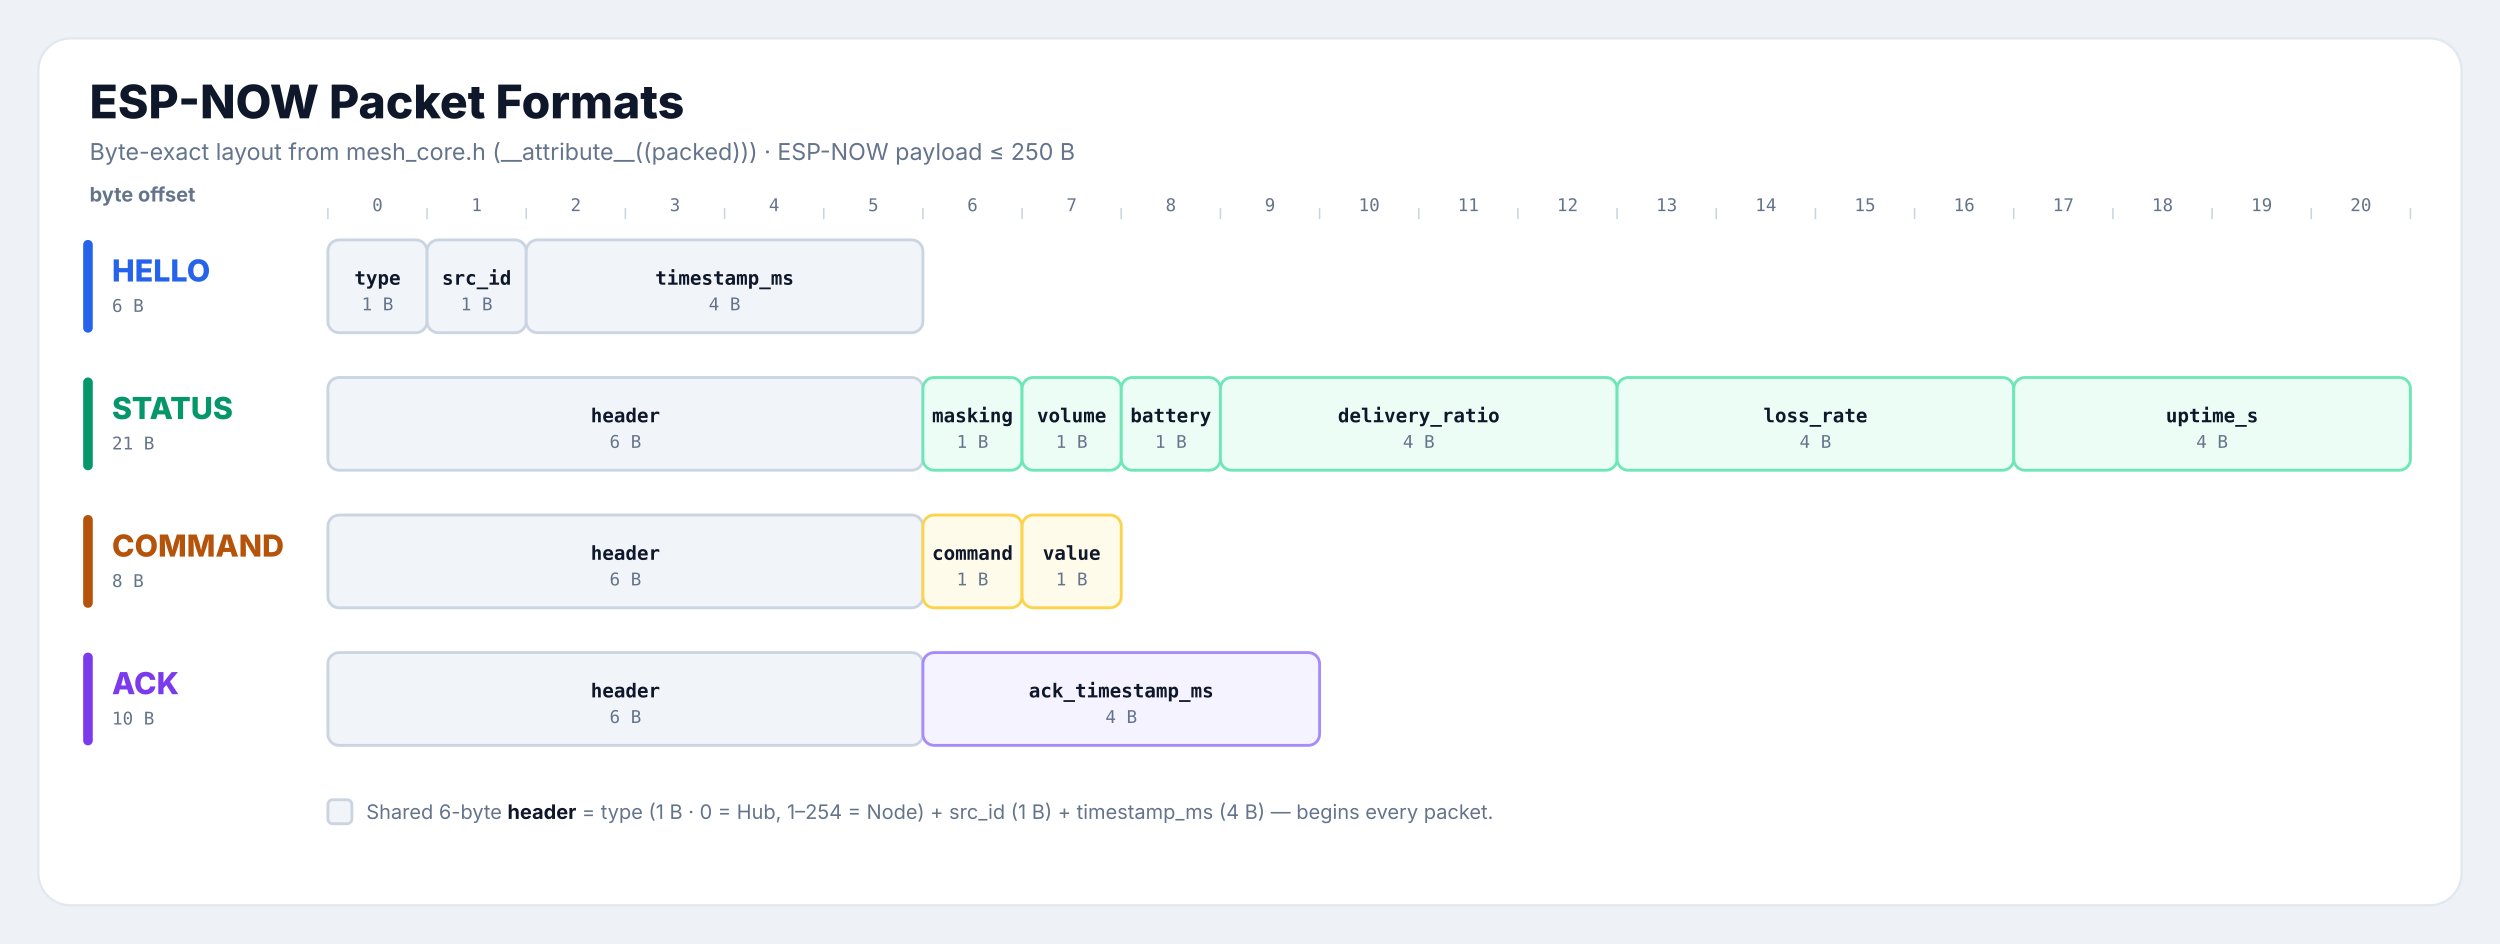
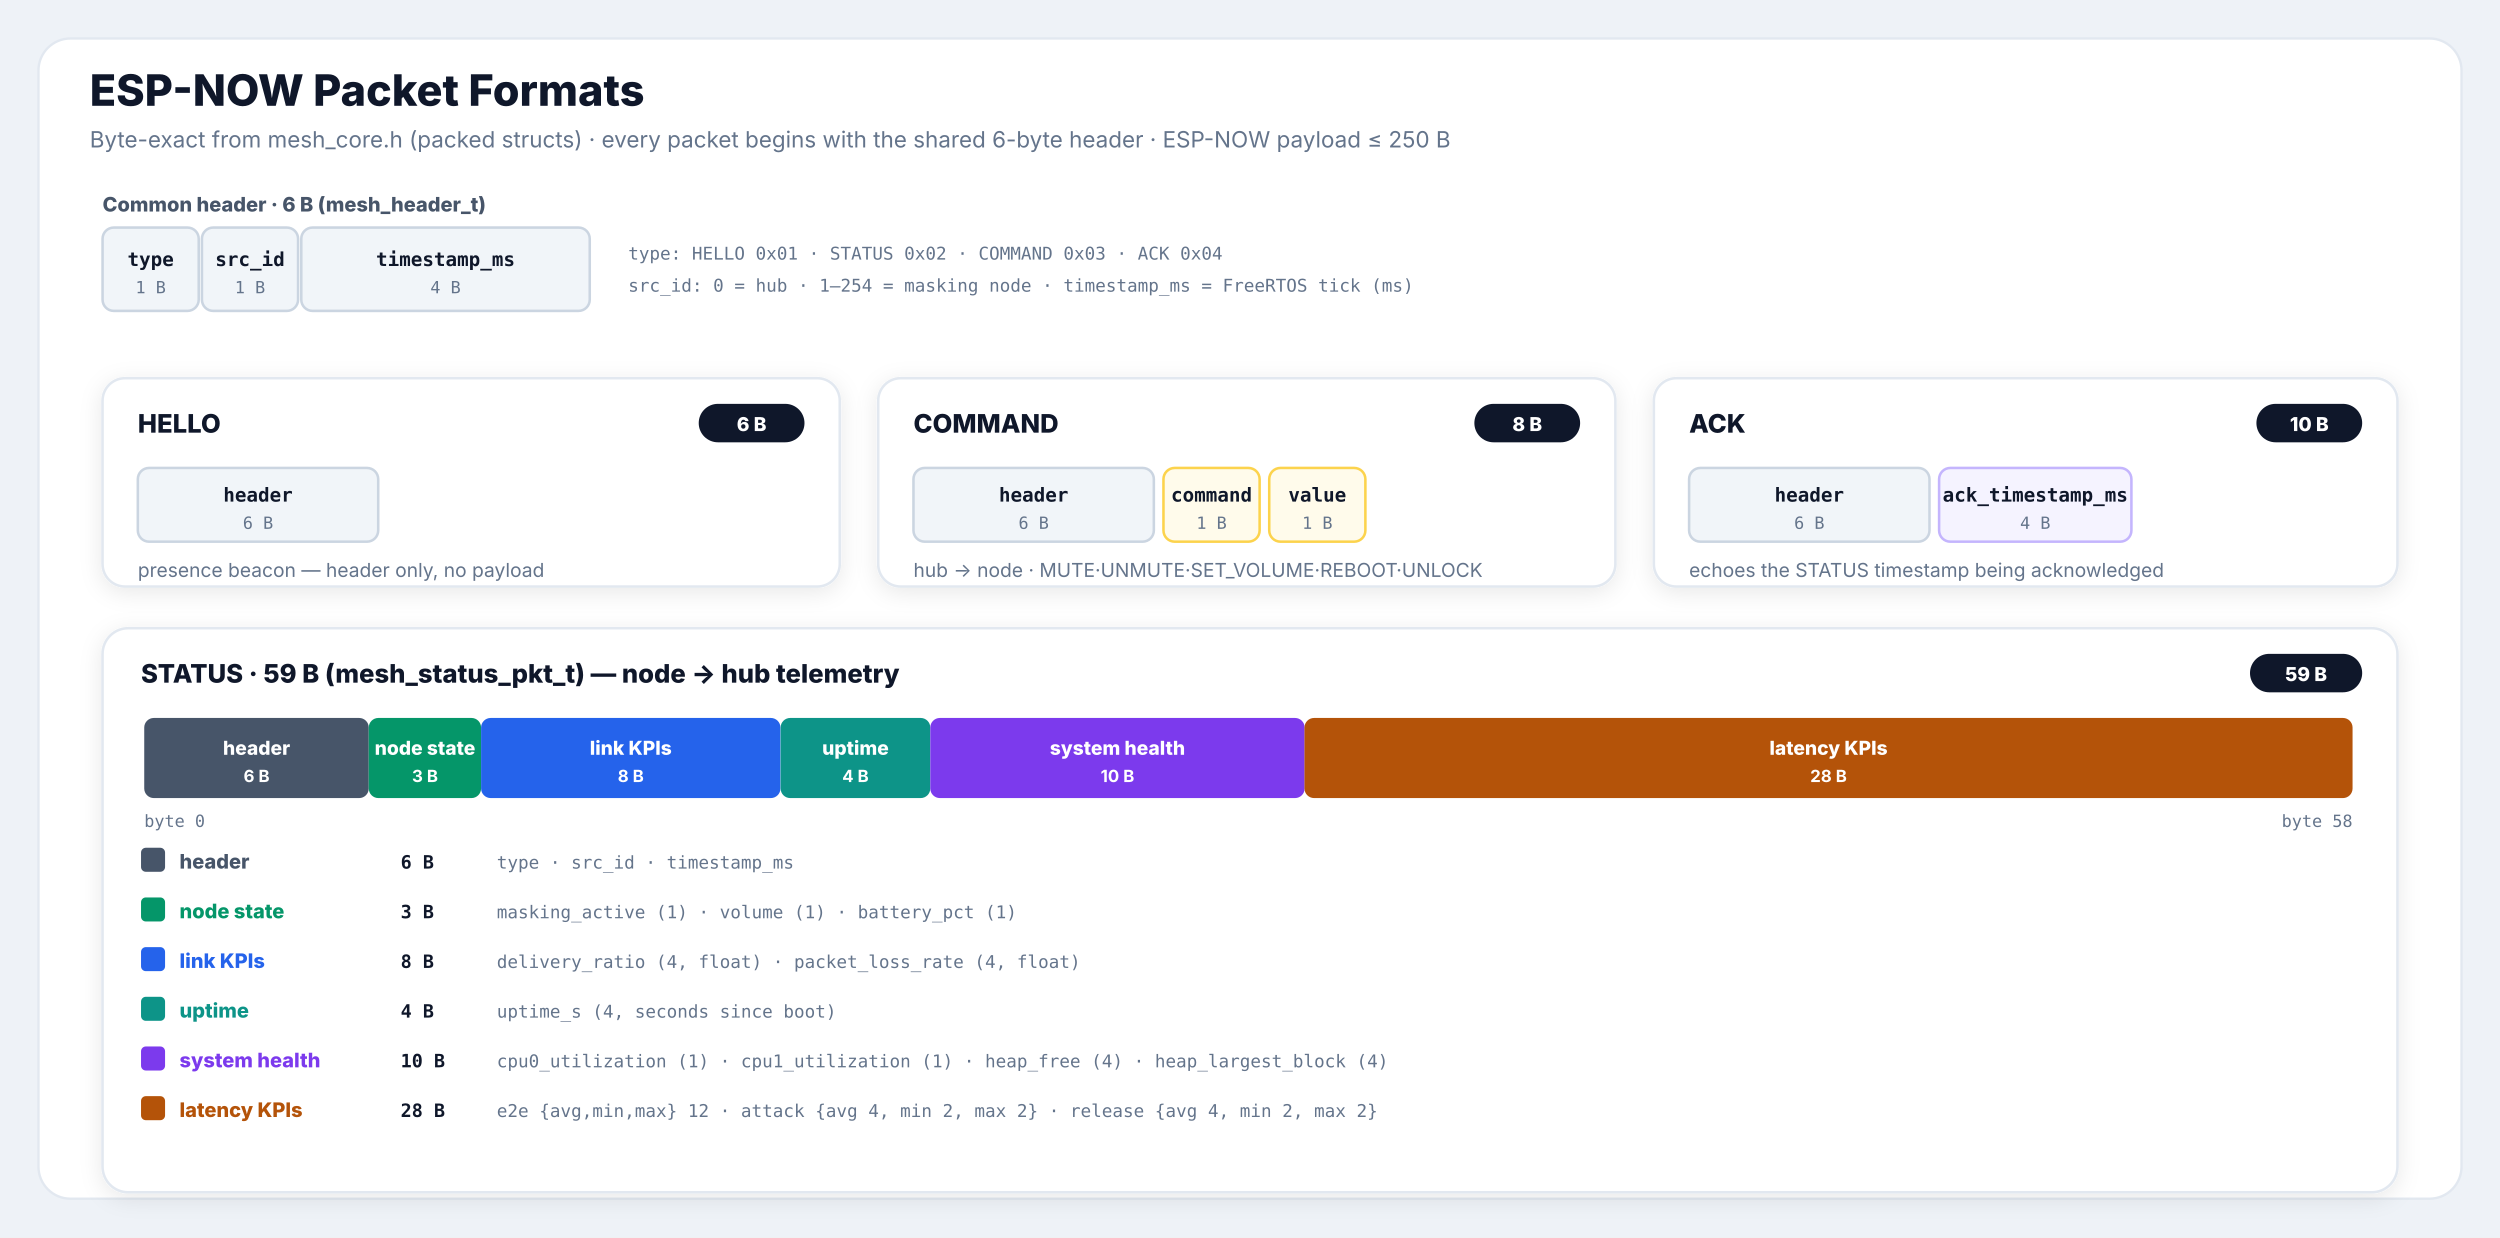
- <svg xmlns="http://www.w3.org/2000/svg" viewBox="0 0 1563 590" role="img">
+ <svg xmlns="http://www.w3.org/2000/svg" viewBox="0 0 1560 772" role="img">
  <defs>
    <filter id="sh" x="-20%" y="-20%" width="140%" height="140%">
      <feDropShadow dx="0" dy="3" stdDeviation="7" flood-color="#0f172a" flood-opacity="0.09" />
    </filter>
-     <marker id="ar_blue" markerWidth="11" markerHeight="11" refX="7.5" refY="3.5" orient="auto">
-       <path d="M0,0 L8,3.5 L0,7 Z" fill="#2563EB" />
-     </marker>
-     <marker id="ar_green" markerWidth="11" markerHeight="11" refX="7.5" refY="3.5" orient="auto">
-       <path d="M0,0 L8,3.5 L0,7 Z" fill="#059669" />
-     </marker>
-     <marker id="ar_violet" markerWidth="11" markerHeight="11" refX="7.5" refY="3.5" orient="auto">
-       <path d="M0,0 L8,3.5 L0,7 Z" fill="#7C3AED" />
-     </marker>
-     <marker id="ar_amber" markerWidth="11" markerHeight="11" refX="7.5" refY="3.5" orient="auto">
-       <path d="M0,0 L8,3.5 L0,7 Z" fill="#B45309" />
-     </marker>
-     <marker id="ar_slate" markerWidth="11" markerHeight="11" refX="7.5" refY="3.5" orient="auto">
-       <path d="M0,0 L8,3.5 L0,7 Z" fill="#475569" />
-     </marker>
-     <marker id="ar_teal" markerWidth="11" markerHeight="11" refX="7.5" refY="3.5" orient="auto">
-       <path d="M0,0 L8,3.5 L0,7 Z" fill="#0D9488" />
-     </marker>
  </defs>
-   <style>text{font-family:Inter,'Segoe UI',Helvetica,Arial,sans-serif}.tt{font-size:29px;font-weight:800;fill:#0F172A}.sub{font-size:14.5px;fill:#64748B}.h{font-size:16px;font-weight:700;fill:#0F172A}.s{font-size:12.5px;fill:#64748B}.lab{font-size:12px;font-weight:700}.num{font-size:19px;font-weight:800}.mono{font-family:ui-monospace,'SFMono-Regular',Menlo,Consolas,monospace;font-size:12px;fill:#0F172A}.monos{font-family:ui-monospace,'SFMono-Regular',Menlo,Consolas,monospace;font-size:11px;fill:#64748B}.tag{font-size:10.5px;font-weight:700}.ico{fill:none;stroke-width:2.1;stroke-linecap:round;stroke-linejoin:round}</style>
-   <rect x="0" y="0" width="1563" height="590" fill="#EEF2F7" />
-   <rect x="24" y="24" width="1515" height="542" rx="20" fill="#FFFFFF" stroke="#E2E8F0" stroke-width="1.5" />
-   <text x="56" y="74" class="tt">ESP-NOW Packet Formats</text>
-   <text x="56" y="100" class="sub">Byte-exact layout from mesh_core.h (__attribute__((packed))) · ESP-NOW payload ≤ 250 B</text>
-   <text x="56" y="126" class="s" font-weight="700" fill="#94A3B8">byte offset</text>
-   <line x1="205" y1="130" x2="205" y2="137" stroke="#CBD5E1" stroke-width="1" />
-   <text x="236.0" y="132" text-anchor="middle" class="monos" fill="#94A3B8">0</text>
-   <line x1="267" y1="130" x2="267" y2="137" stroke="#CBD5E1" stroke-width="1" />
-   <text x="298.0" y="132" text-anchor="middle" class="monos" fill="#94A3B8">1</text>
-   <line x1="329" y1="130" x2="329" y2="137" stroke="#CBD5E1" stroke-width="1" />
-   <text x="360.0" y="132" text-anchor="middle" class="monos" fill="#94A3B8">2</text>
-   <line x1="391" y1="130" x2="391" y2="137" stroke="#CBD5E1" stroke-width="1" />
-   <text x="422.0" y="132" text-anchor="middle" class="monos" fill="#94A3B8">3</text>
-   <line x1="453" y1="130" x2="453" y2="137" stroke="#CBD5E1" stroke-width="1" />
-   <text x="484.0" y="132" text-anchor="middle" class="monos" fill="#94A3B8">4</text>
-   <line x1="515" y1="130" x2="515" y2="137" stroke="#CBD5E1" stroke-width="1" />
-   <text x="546.0" y="132" text-anchor="middle" class="monos" fill="#94A3B8">5</text>
-   <line x1="577" y1="130" x2="577" y2="137" stroke="#CBD5E1" stroke-width="1" />
-   <text x="608.0" y="132" text-anchor="middle" class="monos" fill="#94A3B8">6</text>
-   <line x1="639" y1="130" x2="639" y2="137" stroke="#CBD5E1" stroke-width="1" />
-   <text x="670.0" y="132" text-anchor="middle" class="monos" fill="#94A3B8">7</text>
-   <line x1="701" y1="130" x2="701" y2="137" stroke="#CBD5E1" stroke-width="1" />
-   <text x="732.0" y="132" text-anchor="middle" class="monos" fill="#94A3B8">8</text>
-   <line x1="763" y1="130" x2="763" y2="137" stroke="#CBD5E1" stroke-width="1" />
-   <text x="794.0" y="132" text-anchor="middle" class="monos" fill="#94A3B8">9</text>
-   <line x1="825" y1="130" x2="825" y2="137" stroke="#CBD5E1" stroke-width="1" />
-   <text x="856.0" y="132" text-anchor="middle" class="monos" fill="#94A3B8">10</text>
-   <line x1="887" y1="130" x2="887" y2="137" stroke="#CBD5E1" stroke-width="1" />
-   <text x="918.0" y="132" text-anchor="middle" class="monos" fill="#94A3B8">11</text>
-   <line x1="949" y1="130" x2="949" y2="137" stroke="#CBD5E1" stroke-width="1" />
-   <text x="980.0" y="132" text-anchor="middle" class="monos" fill="#94A3B8">12</text>
-   <line x1="1011" y1="130" x2="1011" y2="137" stroke="#CBD5E1" stroke-width="1" />
-   <text x="1042.0" y="132" text-anchor="middle" class="monos" fill="#94A3B8">13</text>
-   <line x1="1073" y1="130" x2="1073" y2="137" stroke="#CBD5E1" stroke-width="1" />
-   <text x="1104.0" y="132" text-anchor="middle" class="monos" fill="#94A3B8">14</text>
-   <line x1="1135" y1="130" x2="1135" y2="137" stroke="#CBD5E1" stroke-width="1" />
-   <text x="1166.0" y="132" text-anchor="middle" class="monos" fill="#94A3B8">15</text>
-   <line x1="1197" y1="130" x2="1197" y2="137" stroke="#CBD5E1" stroke-width="1" />
-   <text x="1228.0" y="132" text-anchor="middle" class="monos" fill="#94A3B8">16</text>
-   <line x1="1259" y1="130" x2="1259" y2="137" stroke="#CBD5E1" stroke-width="1" />
-   <text x="1290.0" y="132" text-anchor="middle" class="monos" fill="#94A3B8">17</text>
-   <line x1="1321" y1="130" x2="1321" y2="137" stroke="#CBD5E1" stroke-width="1" />
-   <text x="1352.0" y="132" text-anchor="middle" class="monos" fill="#94A3B8">18</text>
-   <line x1="1383" y1="130" x2="1383" y2="137" stroke="#CBD5E1" stroke-width="1" />
-   <text x="1414.0" y="132" text-anchor="middle" class="monos" fill="#94A3B8">19</text>
-   <line x1="1445" y1="130" x2="1445" y2="137" stroke="#CBD5E1" stroke-width="1" />
-   <text x="1476.0" y="132" text-anchor="middle" class="monos" fill="#94A3B8">20</text>
-   <line x1="1507" y1="130" x2="1507" y2="137" stroke="#CBD5E1" stroke-width="1" />
-   <rect x="52" y="150" width="6" height="58" rx="3" fill="#2563EB" />
-   <text x="70" y="176.0" class="num" fill="#2563EB">HELLO</text>
-   <text x="70" y="195.0" class="monos">6 B</text>
-   <rect x="205" y="150" width="62" height="58" rx="7" fill="#F1F5F9" stroke="#CBD5E1" stroke-width="1.8" />
-   <text x="236.0" y="178.0" text-anchor="middle" class="mono" font-weight="700">type</text>
-   <text x="236.0" y="194.0" text-anchor="middle" class="monos">1 B</text>
-   <rect x="267" y="150" width="62" height="58" rx="7" fill="#F1F5F9" stroke="#CBD5E1" stroke-width="1.8" />
-   <text x="298.0" y="178.0" text-anchor="middle" class="mono" font-weight="700">src_id</text>
-   <text x="298.0" y="194.0" text-anchor="middle" class="monos">1 B</text>
-   <rect x="329" y="150" width="248" height="58" rx="7" fill="#F1F5F9" stroke="#CBD5E1" stroke-width="1.8" />
-   <text x="453.0" y="178.0" text-anchor="middle" class="mono" font-weight="700">timestamp_ms</text>
-   <text x="453.0" y="194.0" text-anchor="middle" class="monos">4 B</text>
-   <rect x="52" y="236" width="6" height="58" rx="3" fill="#059669" />
-   <text x="70" y="262.0" class="num" fill="#059669">STATUS</text>
-   <text x="70" y="281.0" class="monos">21 B</text>
-   <rect x="205" y="236" width="372" height="58" rx="7" fill="#F1F5F9" stroke="#CBD5E1" stroke-width="1.8" />
-   <text x="391.0" y="264.0" text-anchor="middle" class="mono" font-weight="700">header</text>
-   <text x="391.0" y="280.0" text-anchor="middle" class="monos">6 B</text>
-   <rect x="577" y="236" width="62" height="58" rx="7" fill="#ECFDF5" stroke="#6EE7B7" stroke-width="1.8" />
-   <text x="608.0" y="264.0" text-anchor="middle" class="mono" font-weight="700">masking</text>
-   <text x="608.0" y="280.0" text-anchor="middle" class="monos">1 B</text>
-   <rect x="639" y="236" width="62" height="58" rx="7" fill="#ECFDF5" stroke="#6EE7B7" stroke-width="1.8" />
-   <text x="670.0" y="264.0" text-anchor="middle" class="mono" font-weight="700">volume</text>
-   <text x="670.0" y="280.0" text-anchor="middle" class="monos">1 B</text>
-   <rect x="701" y="236" width="62" height="58" rx="7" fill="#ECFDF5" stroke="#6EE7B7" stroke-width="1.8" />
-   <text x="732.0" y="264.0" text-anchor="middle" class="mono" font-weight="700">battery</text>
-   <text x="732.0" y="280.0" text-anchor="middle" class="monos">1 B</text>
-   <rect x="763" y="236" width="248" height="58" rx="7" fill="#ECFDF5" stroke="#6EE7B7" stroke-width="1.8" />
-   <text x="887.0" y="264.0" text-anchor="middle" class="mono" font-weight="700">delivery_ratio</text>
-   <text x="887.0" y="280.0" text-anchor="middle" class="monos">4 B</text>
-   <rect x="1011" y="236" width="248" height="58" rx="7" fill="#ECFDF5" stroke="#6EE7B7" stroke-width="1.8" />
-   <text x="1135.0" y="264.0" text-anchor="middle" class="mono" font-weight="700">loss_rate</text>
-   <text x="1135.0" y="280.0" text-anchor="middle" class="monos">4 B</text>
-   <rect x="1259" y="236" width="248" height="58" rx="7" fill="#ECFDF5" stroke="#6EE7B7" stroke-width="1.8" />
-   <text x="1383.0" y="264.0" text-anchor="middle" class="mono" font-weight="700">uptime_s</text>
-   <text x="1383.0" y="280.0" text-anchor="middle" class="monos">4 B</text>
-   <rect x="52" y="322" width="6" height="58" rx="3" fill="#B45309" />
-   <text x="70" y="348.0" class="num" fill="#B45309">COMMAND</text>
-   <text x="70" y="367.0" class="monos">8 B</text>
-   <rect x="205" y="322" width="372" height="58" rx="7" fill="#F1F5F9" stroke="#CBD5E1" stroke-width="1.8" />
-   <text x="391.0" y="350.0" text-anchor="middle" class="mono" font-weight="700">header</text>
-   <text x="391.0" y="366.0" text-anchor="middle" class="monos">6 B</text>
-   <rect x="577" y="322" width="62" height="58" rx="7" fill="#FFFBEB" stroke="#FCD34D" stroke-width="1.8" />
-   <text x="608.0" y="350.0" text-anchor="middle" class="mono" font-weight="700">command</text>
-   <text x="608.0" y="366.0" text-anchor="middle" class="monos">1 B</text>
-   <rect x="639" y="322" width="62" height="58" rx="7" fill="#FFFBEB" stroke="#FCD34D" stroke-width="1.8" />
-   <text x="670.0" y="350.0" text-anchor="middle" class="mono" font-weight="700">value</text>
-   <text x="670.0" y="366.0" text-anchor="middle" class="monos">1 B</text>
-   <rect x="52" y="408" width="6" height="58" rx="3" fill="#7C3AED" />
-   <text x="70" y="434.0" class="num" fill="#7C3AED">ACK</text>
-   <text x="70" y="453.0" class="monos">10 B</text>
-   <rect x="205" y="408" width="372" height="58" rx="7" fill="#F1F5F9" stroke="#CBD5E1" stroke-width="1.8" />
-   <text x="391.0" y="436.0" text-anchor="middle" class="mono" font-weight="700">header</text>
-   <text x="391.0" y="452.0" text-anchor="middle" class="monos">6 B</text>
-   <rect x="577" y="408" width="248" height="58" rx="7" fill="#F5F3FF" stroke="#A78BFA" stroke-width="1.8" />
-   <text x="701.0" y="436.0" text-anchor="middle" class="mono" font-weight="700">ack_timestamp_ms</text>
-   <text x="701.0" y="452.0" text-anchor="middle" class="monos">4 B</text>
-   <rect x="205" y="500" width="15" height="15" rx="3" fill="#F1F5F9" stroke="#CBD5E1" stroke-width="1.8" />
-   <text x="229" y="512" class="s">Shared 6-byte <tspan font-weight="700" fill="#0F172A">header</tspan> = type (1 B · 0 = Hub, 1–254 = Node) + src_id (1 B) + timestamp_ms (4 B) — begins every packet.</text>
+   <style>text{font-family:Inter,'Segoe UI',Helvetica,Arial,sans-serif}.tt{font-size:27px;font-weight:800;fill:#0F172A}.sub{font-size:14px;fill:#64748B}.h{font-size:16px;font-weight:800;fill:#0F172A}.lbl{font-size:12.5px;font-weight:800}.s{font-size:12px;fill:#64748B}.fn{font-family:ui-monospace,'SFMono-Regular',Menlo,Consolas,monospace;font-size:12px;font-weight:700;fill:#0F172A}.fb{font-family:ui-monospace,'SFMono-Regular',Menlo,Consolas,monospace;font-size:10.5px;fill:#64748B}.mono{font-family:ui-monospace,'SFMono-Regular',Menlo,Consolas,monospace;font-size:11.5px;fill:#0F172A}.monos{font-family:ui-monospace,'SFMono-Regular',Menlo,Consolas,monospace;font-size:11px;fill:#64748B}.seg{font-size:12px;font-weight:800;fill:#FFFFFF}.segb{font-size:10.5px;font-weight:700;fill:#FFFFFF}</style>
+   <rect x="0" y="0" width="1560" height="772" fill="#EEF2F7" />
+   <rect x="24" y="24" width="1512" height="724" rx="20" fill="#FFFFFF" stroke="#E2E8F0" stroke-width="1.5" />
+   <text x="56" y="66" class="tt">ESP-NOW Packet Formats</text>
+   <text x="56" y="92" class="sub">Byte-exact from mesh_core.h (packed structs) · every packet begins with the shared 6-byte header · ESP-NOW payload ≤ 250 B</text>
+   <text x="64" y="132" class="lbl" fill="#475569">Common header · 6 B  (mesh_header_t)</text>
+   <rect x="64" y="142" width="60" height="52" rx="7" fill="#F1F5F9" stroke="#CBD5E1" stroke-width="1.6" />
+   <text x="94.0" y="166.0" text-anchor="middle" class="fn" fill="#475569">type</text>
+   <text x="94.0" y="183.0" text-anchor="middle" class="fb">1 B</text>
+   <rect x="126" y="142" width="60" height="52" rx="7" fill="#F1F5F9" stroke="#CBD5E1" stroke-width="1.6" />
+   <text x="156.0" y="166.0" text-anchor="middle" class="fn" fill="#475569">src_id</text>
+   <text x="156.0" y="183.0" text-anchor="middle" class="fb">1 B</text>
+   <rect x="188" y="142" width="180" height="52" rx="7" fill="#F1F5F9" stroke="#CBD5E1" stroke-width="1.6" />
+   <text x="278.0" y="166.0" text-anchor="middle" class="fn" fill="#475569">timestamp_ms</text>
+   <text x="278.0" y="183.0" text-anchor="middle" class="fb">4 B</text>
+   <text x="392" y="162" class="monos">type: HELLO 0x01 · STATUS 0x02 · COMMAND 0x03 · ACK 0x04</text>
+   <text x="392" y="182" class="monos">src_id: 0 = hub · 1–254 = masking node   ·   timestamp_ms = FreeRTOS tick (ms)</text>
+   <g filter="url(#sh)">
+     <rect x="64" y="236" width="460" height="130" rx="14" fill="#FFFFFF" stroke="#E2E8F0" stroke-width="1.6" />
+   </g>
+   <text x="86" y="270" class="h">HELLO</text>
+   <rect x="436" y="252" width="66" height="24" rx="12" fill="#0F172A" />
+   <text x="469" y="269" text-anchor="middle" class="seg">6 B</text>
+   <rect x="86" y="292" width="150" height="46" rx="7" fill="#F1F5F9" stroke="#CBD5E1" stroke-width="1.6" />
+   <text x="161.0" y="313.0" text-anchor="middle" class="fn" fill="#475569">header</text>
+   <text x="161.0" y="330.0" text-anchor="middle" class="fb">6 B</text>
+   <text x="86" y="360" class="s">presence beacon — header only, no payload</text>
+   <g filter="url(#sh)">
+     <rect x="548" y="236" width="460" height="130" rx="14" fill="#FFFFFF" stroke="#E2E8F0" stroke-width="1.6" />
+   </g>
+   <text x="570" y="270" class="h">COMMAND</text>
+   <rect x="920" y="252" width="66" height="24" rx="12" fill="#0F172A" />
+   <text x="953" y="269" text-anchor="middle" class="seg">8 B</text>
+   <rect x="570" y="292" width="150" height="46" rx="7" fill="#F1F5F9" stroke="#CBD5E1" stroke-width="1.6" />
+   <text x="645.0" y="313.0" text-anchor="middle" class="fn" fill="#475569">header</text>
+   <text x="645.0" y="330.0" text-anchor="middle" class="fb">6 B</text>
+   <rect x="726" y="292" width="60" height="46" rx="7" fill="#FFFBEB" stroke="#FCD34D" stroke-width="1.6" />
+   <text x="756.0" y="313.0" text-anchor="middle" class="fn" fill="#B45309">command</text>
+   <text x="756.0" y="330.0" text-anchor="middle" class="fb">1 B</text>
+   <rect x="792" y="292" width="60" height="46" rx="7" fill="#FFFBEB" stroke="#FCD34D" stroke-width="1.6" />
+   <text x="822.0" y="313.0" text-anchor="middle" class="fn" fill="#B45309">value</text>
+   <text x="822.0" y="330.0" text-anchor="middle" class="fb">1 B</text>
+   <text x="570" y="360" class="s">hub → node · MUTE·UNMUTE·SET_VOLUME·REBOOT·UNLOCK</text>
+   <g filter="url(#sh)">
+     <rect x="1032" y="236" width="464" height="130" rx="14" fill="#FFFFFF" stroke="#E2E8F0" stroke-width="1.6" />
+   </g>
+   <text x="1054" y="270" class="h">ACK</text>
+   <rect x="1408" y="252" width="66" height="24" rx="12" fill="#0F172A" />
+   <text x="1441" y="269" text-anchor="middle" class="seg">10 B</text>
+   <rect x="1054" y="292" width="150" height="46" rx="7" fill="#F1F5F9" stroke="#CBD5E1" stroke-width="1.6" />
+   <text x="1129.0" y="313.0" text-anchor="middle" class="fn" fill="#475569">header</text>
+   <text x="1129.0" y="330.0" text-anchor="middle" class="fb">6 B</text>
+   <rect x="1210" y="292" width="120" height="46" rx="7" fill="#F5F3FF" stroke="#C4B5FD" stroke-width="1.6" />
+   <text x="1270.0" y="313.0" text-anchor="middle" class="fn" fill="#7C3AED">ack_timestamp_ms</text>
+   <text x="1270.0" y="330.0" text-anchor="middle" class="fb">4 B</text>
+   <text x="1054" y="360" class="s">echoes the STATUS timestamp being acknowledged</text>
+   <g filter="url(#sh)">
+     <rect x="64" y="392" width="1432" height="352" rx="16" fill="#FFFFFF" stroke="#E2E8F0" stroke-width="1.6" />
+   </g>
+   <text x="88" y="426" class="h">STATUS · 59 B  (mesh_status_pkt_t) — node → hub telemetry</text>
+   <rect x="1404" y="408" width="70" height="24" rx="12" fill="#0F172A" />
+   <text x="1439" y="425" text-anchor="middle" class="seg">59 B</text>
+   <rect x="90.0" y="448" width="140.1" height="50" rx="6" fill="#475569" />
+   <text x="160.1" y="471.0" text-anchor="middle" class="seg">header</text>
+   <text x="160.1" y="488.0" text-anchor="middle" class="segb">6 B</text>
+   <rect x="230.1" y="448" width="70.1" height="50" rx="6" fill="#059669" />
+   <text x="265.2" y="471.0" text-anchor="middle" class="seg">node state</text>
+   <text x="265.2" y="488.0" text-anchor="middle" class="segb">3 B</text>
+   <rect x="300.2" y="448" width="186.8" height="50" rx="6" fill="#2563EB" />
+   <text x="393.6" y="471.0" text-anchor="middle" class="seg">link KPIs</text>
+   <text x="393.6" y="488.0" text-anchor="middle" class="segb">8 B</text>
+   <rect x="487.1" y="448" width="93.4" height="50" rx="6" fill="#0D9488" />
+   <text x="533.8" y="471.0" text-anchor="middle" class="seg">uptime</text>
+   <text x="533.8" y="488.0" text-anchor="middle" class="segb">4 B</text>
+   <rect x="580.5" y="448" width="233.6" height="50" rx="6" fill="#7C3AED" />
+   <text x="697.3" y="471.0" text-anchor="middle" class="seg">system health</text>
+   <text x="697.3" y="488.0" text-anchor="middle" class="segb">10 B</text>
+   <rect x="814.0" y="448" width="654.0" height="50" rx="6" fill="#B45309" />
+   <text x="1141.0" y="471.0" text-anchor="middle" class="seg">latency KPIs</text>
+   <text x="1141.0" y="488.0" text-anchor="middle" class="segb">28 B</text>
+   <text x="90" y="516" class="fb">byte 0</text>
+   <text x="1468" y="516" text-anchor="end" class="fb">byte 58</text>
+   <rect x="88" y="529" width="15" height="15" rx="3" fill="#475569" />
+   <text x="112" y="542" class="lbl" fill="#475569">header</text>
+   <text x="250" y="542" class="mono" font-weight="700">6 B</text>
+   <text x="310" y="542" class="monos">type · src_id · timestamp_ms</text>
+   <rect x="88" y="560" width="15" height="15" rx="3" fill="#059669" />
+   <text x="112" y="573" class="lbl" fill="#059669">node state</text>
+   <text x="250" y="573" class="mono" font-weight="700">3 B</text>
+   <text x="310" y="573" class="monos">masking_active (1) · volume (1) · battery_pct (1)</text>
+   <rect x="88" y="591" width="15" height="15" rx="3" fill="#2563EB" />
+   <text x="112" y="604" class="lbl" fill="#2563EB">link KPIs</text>
+   <text x="250" y="604" class="mono" font-weight="700">8 B</text>
+   <text x="310" y="604" class="monos">delivery_ratio (4, float) · packet_loss_rate (4, float)</text>
+   <rect x="88" y="622" width="15" height="15" rx="3" fill="#0D9488" />
+   <text x="112" y="635" class="lbl" fill="#0D9488">uptime</text>
+   <text x="250" y="635" class="mono" font-weight="700">4 B</text>
+   <text x="310" y="635" class="monos">uptime_s (4, seconds since boot)</text>
+   <rect x="88" y="653" width="15" height="15" rx="3" fill="#7C3AED" />
+   <text x="112" y="666" class="lbl" fill="#7C3AED">system health</text>
+   <text x="250" y="666" class="mono" font-weight="700">10 B</text>
+   <text x="310" y="666" class="monos">cpu0_utilization (1) · cpu1_utilization (1) · heap_free (4) · heap_largest_block (4)</text>
+   <rect x="88" y="684" width="15" height="15" rx="3" fill="#B45309" />
+   <text x="112" y="697" class="lbl" fill="#B45309">latency KPIs</text>
+   <text x="250" y="697" class="mono" font-weight="700">28 B</text>
+   <text x="310" y="697" class="monos">e2e {avg,min,max} 12 · attack {avg 4, min 2, max 2} · release {avg 4, min 2, max 2}</text>
</svg>
